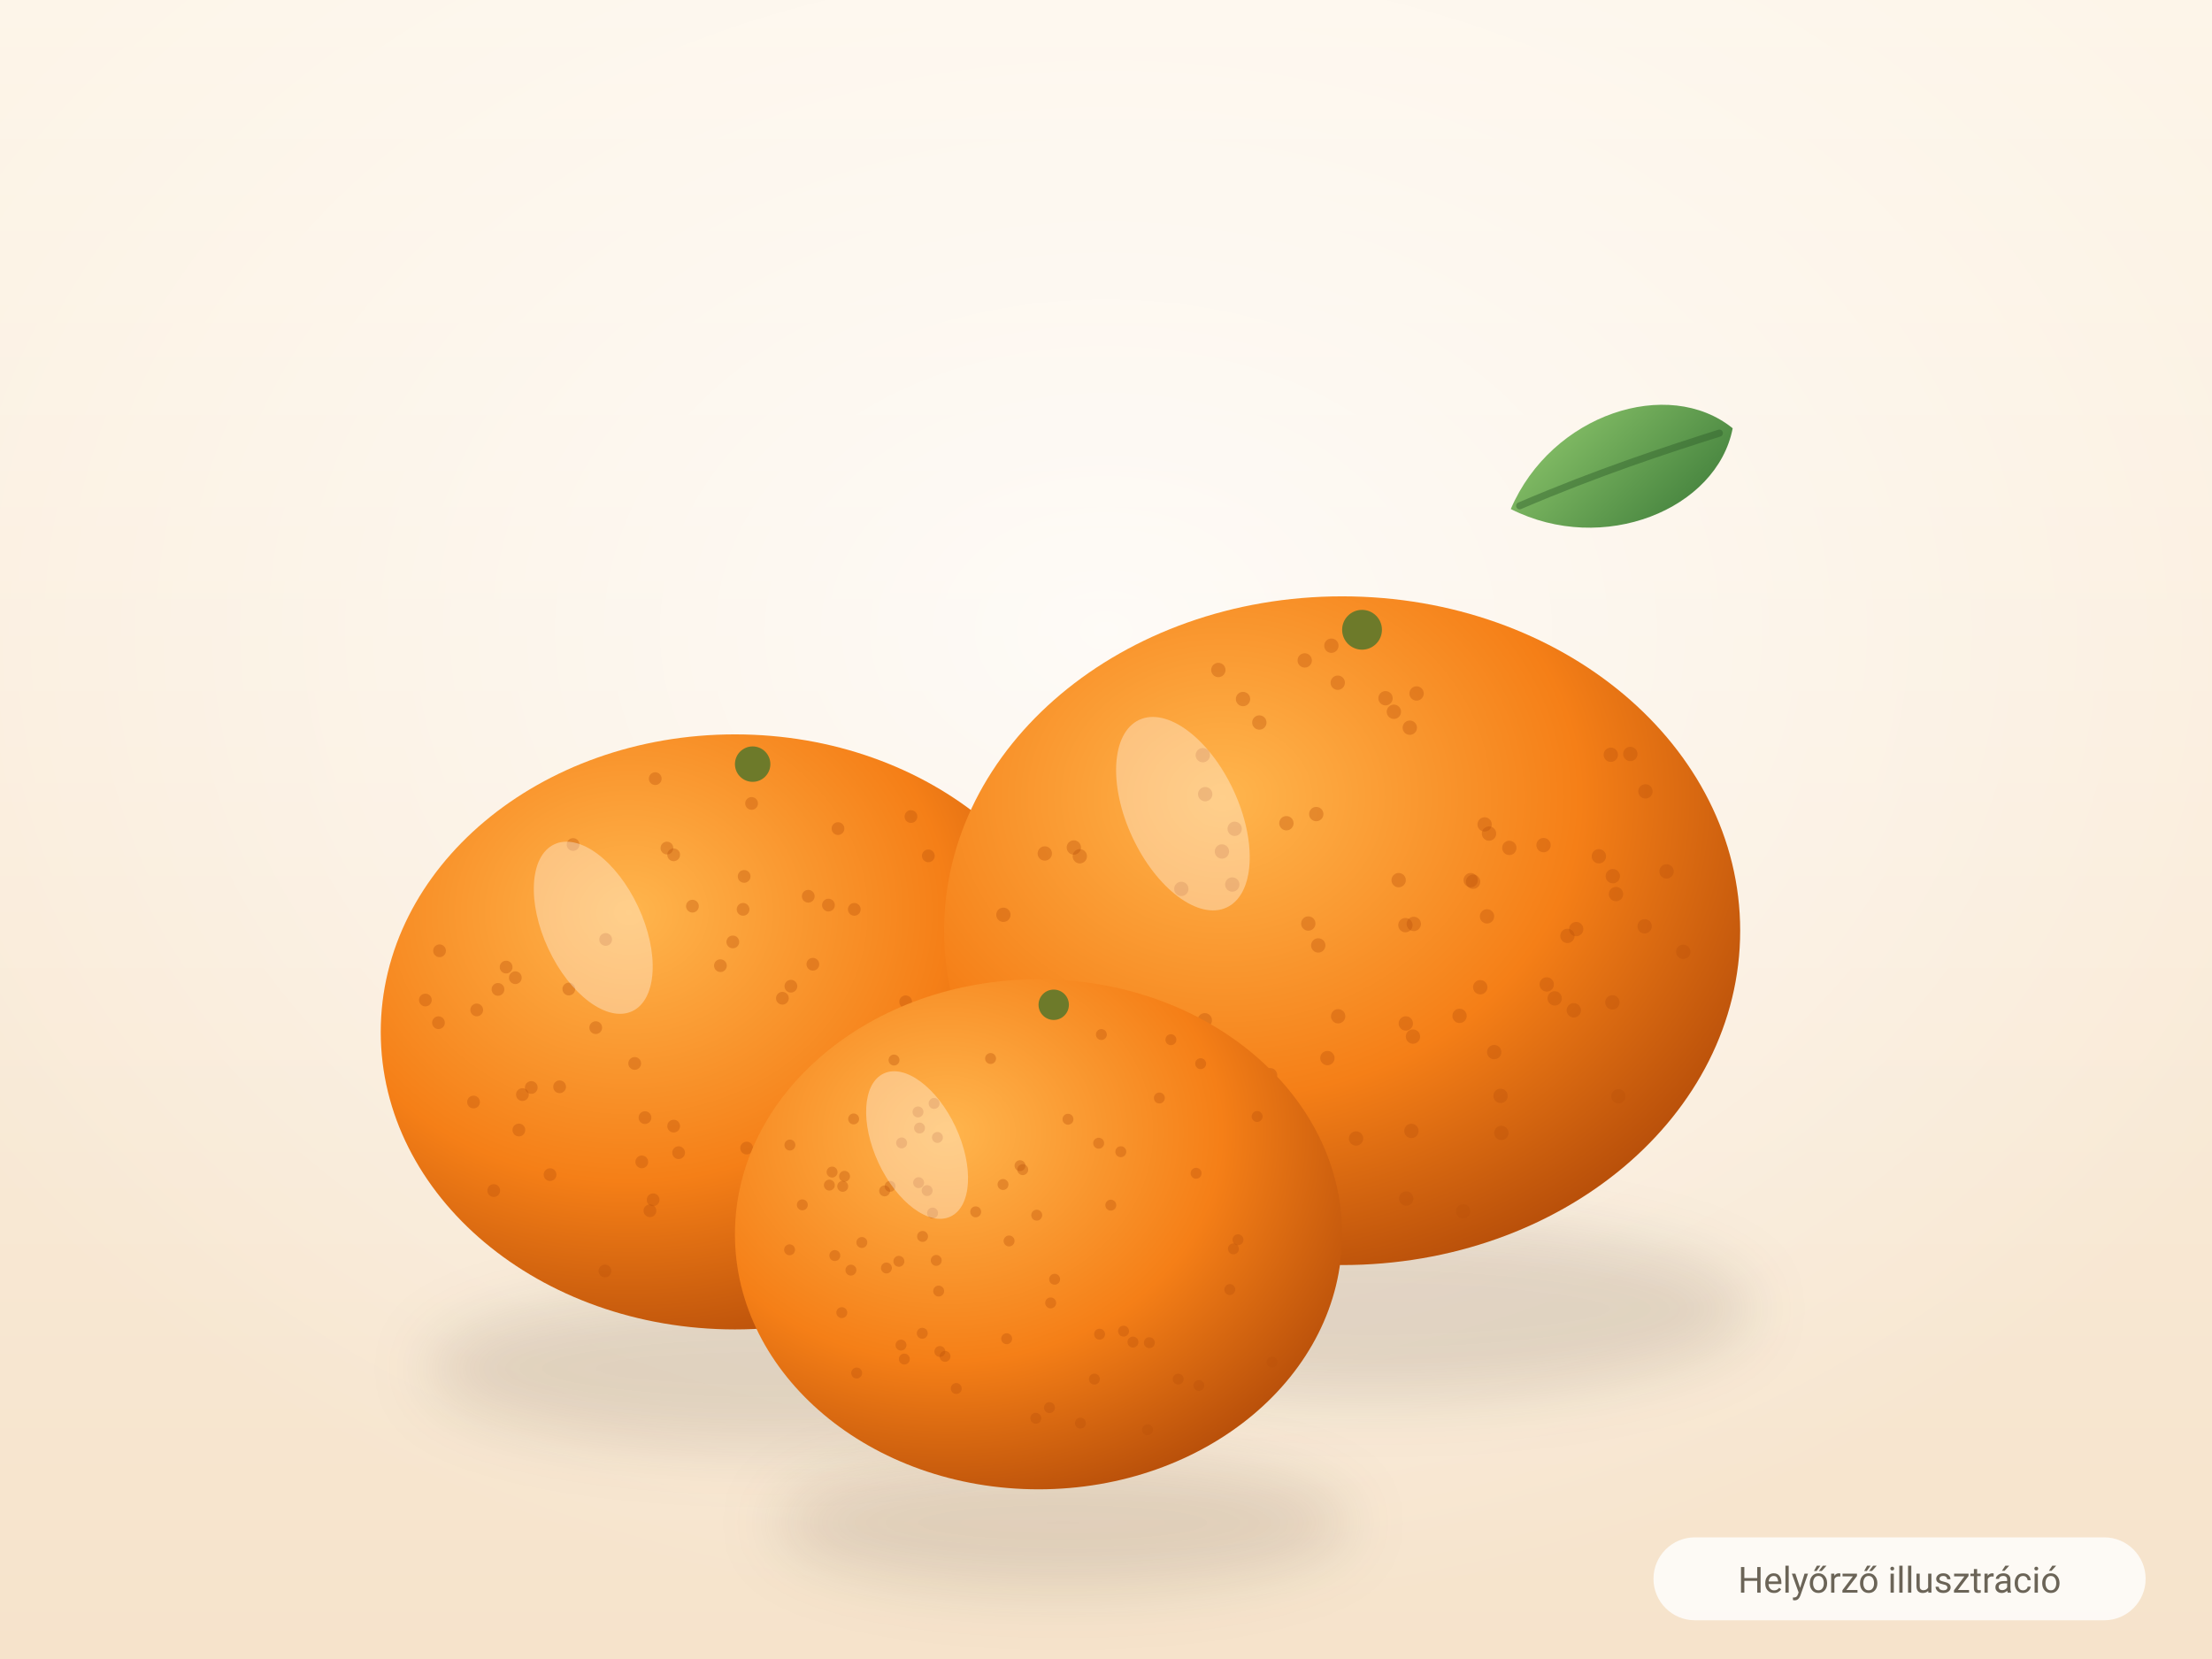
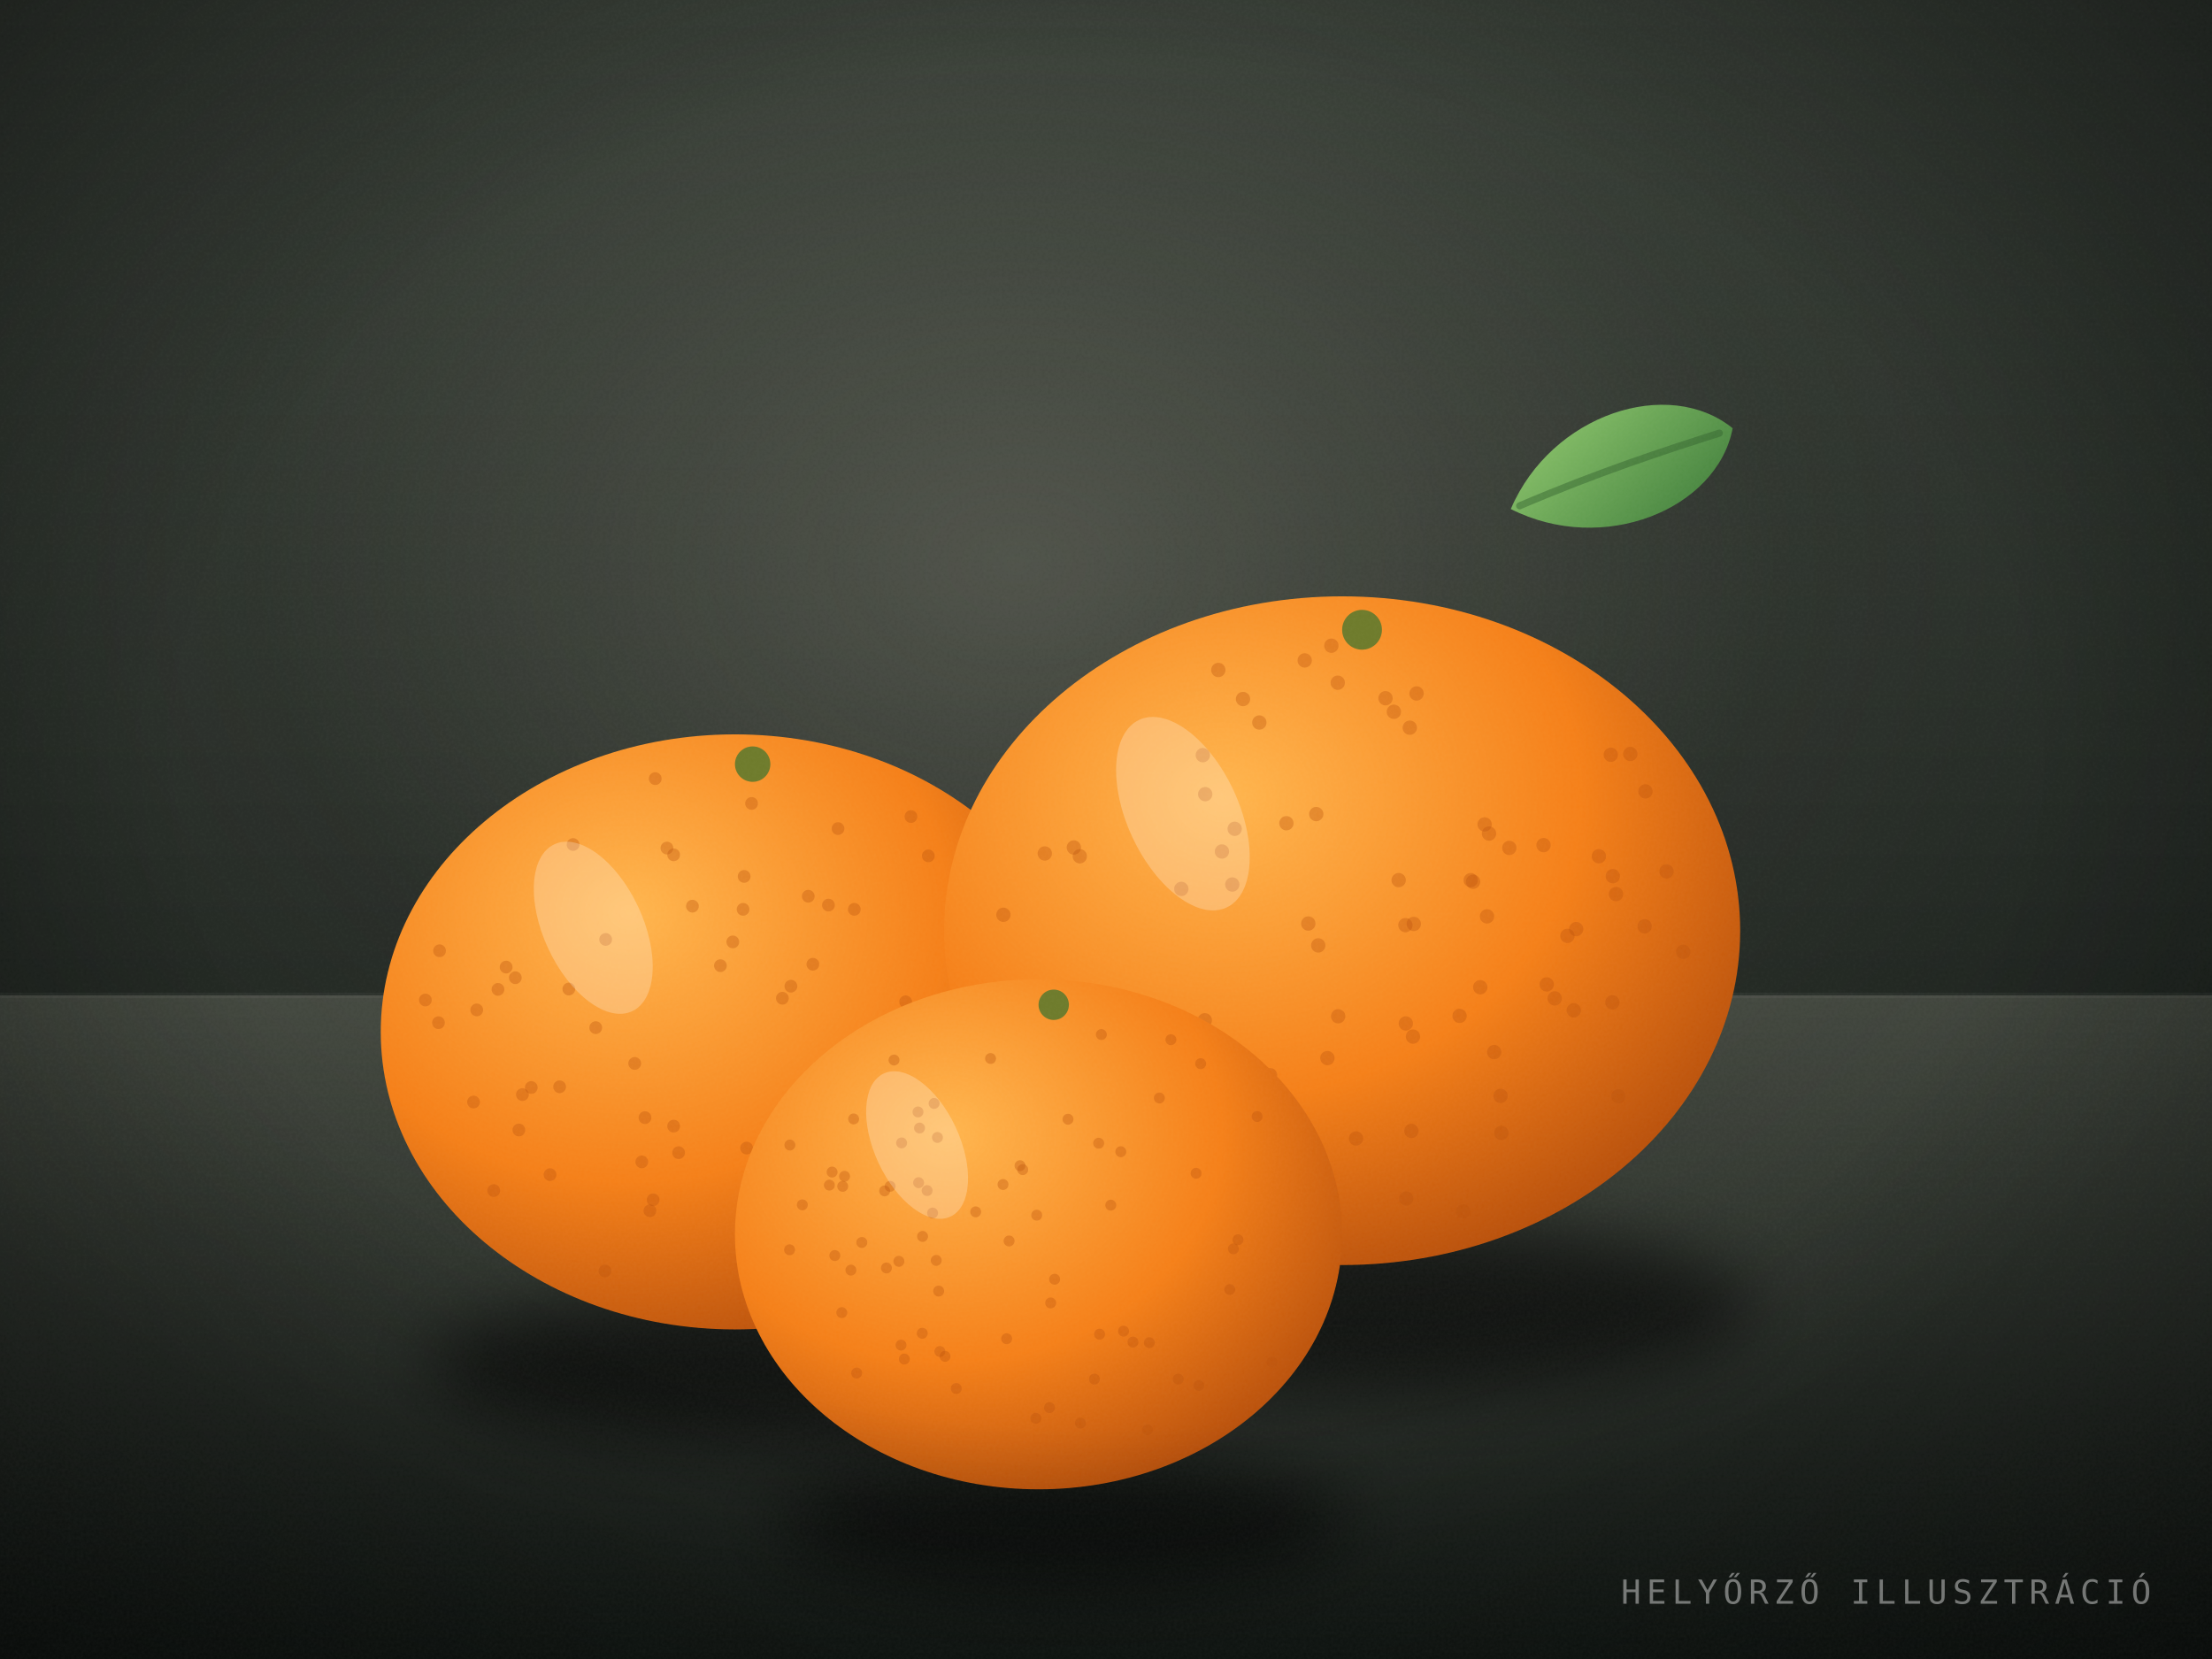
<svg xmlns="http://www.w3.org/2000/svg" viewBox="0 0 800 600" width="800" height="600" role="img">
  <defs>
    <linearGradient id="bg" x1="0" y1="0" x2="0" y2="1">
-       <stop offset="0" stop-color="#FDF5E9" />
-       <stop offset="1" stop-color="#F6E3CB" />
+       <stop offset="0" stop-color="#2d342d" />
+       <stop offset="1" stop-color="#0d120f" />
    </linearGradient>
-     <radialGradient id="glow" cx="50%" cy="38%" r="60%">
-       <stop offset="0" stop-color="#fff" stop-opacity="0.75" />
-       <stop offset="1" stop-color="#fff" stop-opacity="0" />
+     <linearGradient id="floor" x1="0" y1="0" x2="0" y2="1">
+       <stop offset="0" stop-color="#3b4038" />
+       <stop offset="1" stop-color="#101612" />
+     </linearGradient>
+     <radialGradient id="spot" cx="46%" cy="34%" r="62%">
+       <stop offset="0" stop-color="#fff6df" stop-opacity="0.2" />
+       <stop offset="0.55" stop-color="#fff6df" stop-opacity="0.05" />
+       <stop offset="1" stop-color="#fff6df" stop-opacity="0" />
+     </radialGradient>
+     <radialGradient id="vig" cx="50%" cy="45%" r="75%">
+       <stop offset="0.55" stop-color="#000" stop-opacity="0" />
+       <stop offset="1" stop-color="#000" stop-opacity="0.55" />
    </radialGradient>
    <filter id="soft" x="-50%" y="-50%" width="200%" height="200%">
-       <feGaussianBlur stdDeviation="9" />
+       <feGaussianBlur stdDeviation="10" />
+     </filter>
+     <filter id="grain">
+       <feTurbulence type="fractalNoise" baseFrequency="0.9" numOctaves="2" stitchTiles="stitch" />
+       <feColorMatrix values="0 0 0 0 1  0 0 0 0 1  0 0 0 0 1  0 0 0 0.5 0" />
    </filter>
    <radialGradient id="ct1" cx="35%" cy="30%" r="75%">
      <stop offset="0" stop-color="#FFB54D" />
      <stop offset="0.6" stop-color="#F57F17" />
      <stop offset="1" stop-color="#B9500A" />
    </radialGradient>
    <radialGradient id="ct2" cx="35%" cy="30%" r="75%">
      <stop offset="0" stop-color="#FFB54D" />
      <stop offset="0.6" stop-color="#F57F17" />
      <stop offset="1" stop-color="#B9500A" />
    </radialGradient>
    <radialGradient id="ct3" cx="35%" cy="30%" r="75%">
      <stop offset="0" stop-color="#FFB54D" />
      <stop offset="0.6" stop-color="#F57F17" />
      <stop offset="1" stop-color="#B9500A" />
    </radialGradient>
    <linearGradient id="lf4" x1="0" y1="0" x2="1" y2="1">
      <stop offset="0" stop-color="#8CC56B" />
      <stop offset="1" stop-color="#3F7D3A" />
    </linearGradient>
  </defs>
  <rect width="800" height="600" fill="url(#bg)" />
-   <rect width="800" height="600" fill="url(#glow)" />
+   <rect y="360" width="800" height="240" fill="url(#floor)" />
+   <rect y="359" width="800" height="2" fill="#ffffff" opacity="0.04" />
+   <rect width="800" height="600" fill="url(#spot)" />
  <g transform="translate(400 300) scale(1.22) translate(-400 -300)">
-     <ellipse cx="298.4" cy="459.75" rx="99.75" ry="23.1" fill="#3b2f1e" opacity="0.13" filter="url(#soft)" />
+     <ellipse cx="298.4" cy="459.75" rx="99.75" ry="23.1" fill="#000" opacity="0.6" filter="url(#soft)" />
    <g transform="translate(290 360) rotate(0) scale(105)">
      <ellipse rx="1" ry="0.84" fill="url(#ct1)" />
      <circle cx="0.032" cy="0.467" r="0.018" fill="#B9500A" opacity="0.35" />
      <circle cx="0.3" cy="0.058" r="0.018" fill="#B9500A" opacity="0.35" />
      <circle cx="-0.522" cy="0.403" r="0.018" fill="#B9500A" opacity="0.35" />
      <circle cx="-0.729" cy="-0.062" r="0.018" fill="#B9500A" opacity="0.35" />
      <circle cx="-0.365" cy="-0.261" r="0.018" fill="#B9500A" opacity="0.35" />
      <circle cx="0.048" cy="0.754" r="0.018" fill="#B9500A" opacity="0.35" />
      <circle cx="-0.263" cy="0.367" r="0.018" fill="#B9500A" opacity="0.35" />
      <circle cx="-0.006" cy="-0.254" r="0.018" fill="#B9500A" opacity="0.35" />
      <circle cx="-0.62" cy="-0.153" r="0.018" fill="#B9500A" opacity="0.35" />
      <circle cx="0.482" cy="-0.085" r="0.018" fill="#B9500A" opacity="0.35" />
      <circle cx="0.207" cy="-0.383" r="0.018" fill="#B9500A" opacity="0.35" />
      <circle cx="-0.283" cy="0.089" r="0.018" fill="#B9500A" opacity="0.35" />
      <circle cx="-0.61" cy="0.277" r="0.018" fill="#B9500A" opacity="0.35" />
      <circle cx="0.375" cy="0.623" r="0.018" fill="#B9500A" opacity="0.35" />
      <circle cx="0.321" cy="0.501" r="0.018" fill="#B9500A" opacity="0.35" />
      <circle cx="-0.681" cy="0.448" r="0.018" fill="#B9500A" opacity="0.35" />
      <circle cx="0.674" cy="-0.264" r="0.018" fill="#B9500A" opacity="0.35" />
      <circle cx="0.047" cy="-0.645" r="0.018" fill="#B9500A" opacity="0.35" />
      <circle cx="0.134" cy="-0.095" r="0.018" fill="#B9500A" opacity="0.35" />
      <circle cx="0.026" cy="-0.439" r="0.018" fill="#B9500A" opacity="0.35" />
      <circle cx="0.799" cy="0.064" r="0.018" fill="#B9500A" opacity="0.35" />
      <circle cx="-0.24" cy="0.505" r="0.018" fill="#B9500A" opacity="0.35" />
      <circle cx="-0.173" cy="0.266" r="0.018" fill="#B9500A" opacity="0.35" />
      <circle cx="0.337" cy="-0.346" r="0.018" fill="#B9500A" opacity="0.35" />
      <circle cx="0.546" cy="-0.497" r="0.018" fill="#B9500A" opacity="0.35" />
      <circle cx="-0.6" cy="0.177" r="0.018" fill="#B9500A" opacity="0.35" />
      <circle cx="-0.837" cy="-0.026" r="0.018" fill="#B9500A" opacity="0.35" />
      <circle cx="-0.646" cy="-0.183" r="0.018" fill="#B9500A" opacity="0.35" />
      <circle cx="0.466" cy="0.002" r="0.018" fill="#B9500A" opacity="0.35" />
      <circle cx="-0.12" cy="-0.355" r="0.018" fill="#B9500A" opacity="0.35" />
      <circle cx="0.613" cy="-0.256" r="0.018" fill="#B9500A" opacity="0.35" />
      <circle cx="0.325" cy="0.341" r="0.018" fill="#B9500A" opacity="0.35" />
      <circle cx="-0.254" cy="0.242" r="0.018" fill="#B9500A" opacity="0.35" />
      <circle cx="0.684" cy="0.017" r="0.018" fill="#B9500A" opacity="0.35" />
      <circle cx="-0.393" cy="-0.012" r="0.018" fill="#B9500A" opacity="0.35" />
      <circle cx="0.158" cy="-0.129" r="0.018" fill="#B9500A" opacity="0.35" />
      <circle cx="-0.469" cy="-0.121" r="0.018" fill="#B9500A" opacity="0.35" />
      <circle cx="-0.457" cy="-0.529" r="0.018" fill="#B9500A" opacity="0.35" />
      <circle cx="-0.669" cy="-0.12" r="0.018" fill="#B9500A" opacity="0.35" />
      <circle cx="0.849" cy="-0.048" r="0.018" fill="#B9500A" opacity="0.35" />
      <circle cx="0.611" cy="0.062" r="0.018" fill="#B9500A" opacity="0.35" />
      <circle cx="0.802" cy="-0.355" r="0.018" fill="#B9500A" opacity="0.35" />
      <circle cx="-0.225" cy="-0.715" r="0.018" fill="#B9500A" opacity="0.35" />
      <circle cx="-0.231" cy="0.474" r="0.018" fill="#B9500A" opacity="0.35" />
      <circle cx="-0.738" cy="0.198" r="0.018" fill="#B9500A" opacity="0.35" />
      <circle cx="0.113" cy="0.495" r="0.018" fill="#B9500A" opacity="0.35" />
      <circle cx="0.033" cy="0.328" r="0.018" fill="#B9500A" opacity="0.35" />
      <circle cx="-0.575" cy="0.157" r="0.018" fill="#B9500A" opacity="0.35" />
      <circle cx="0.351" cy="0.184" r="0.018" fill="#B9500A" opacity="0.35" />
      <circle cx="0.023" cy="-0.346" r="0.018" fill="#B9500A" opacity="0.35" />
      <circle cx="0.902" cy="-0.078" r="0.018" fill="#B9500A" opacity="0.35" />
      <circle cx="-0.874" cy="-0.09" r="0.018" fill="#B9500A" opacity="0.35" />
      <circle cx="0.287" cy="0.671" r="0.018" fill="#B9500A" opacity="0.35" />
      <circle cx="0.497" cy="-0.608" r="0.018" fill="#B9500A" opacity="0.35" />
      <circle cx="-0.192" cy="-0.519" r="0.018" fill="#B9500A" opacity="0.35" />
      <circle cx="-0.495" cy="0.155" r="0.018" fill="#B9500A" opacity="0.35" />
      <circle cx="-0.834" cy="-0.229" r="0.018" fill="#B9500A" opacity="0.35" />
      <circle cx="-0.173" cy="-0.5" r="0.018" fill="#B9500A" opacity="0.35" />
      <circle cx="-0.159" cy="0.341" r="0.018" fill="#B9500A" opacity="0.35" />
      <circle cx="0.291" cy="-0.574" r="0.018" fill="#B9500A" opacity="0.35" />
      <circle cx="0.492" cy="0.041" r="0.018" fill="#B9500A" opacity="0.35" />
      <circle cx="0.22" cy="-0.191" r="0.018" fill="#B9500A" opacity="0.35" />
      <circle cx="0.045" cy="0.483" r="0.018" fill="#B9500A" opacity="0.35" />
      <circle cx="-0.367" cy="0.675" r="0.018" fill="#B9500A" opacity="0.35" />
      <circle cx="0.405" cy="0.557" r="0.018" fill="#B9500A" opacity="0.35" />
      <circle cx="0.54" cy="0.623" r="0.018" fill="#B9500A" opacity="0.35" />
      <circle cx="0.264" cy="-0.358" r="0.018" fill="#B9500A" opacity="0.35" />
      <circle cx="-0.041" cy="-0.187" r="0.018" fill="#B9500A" opacity="0.35" />
      <circle cx="0.735" cy="-0.155" r="0.018" fill="#B9500A" opacity="0.35" />
      <circle cx="0.553" cy="0.452" r="0.018" fill="#B9500A" opacity="0.35" />
      <circle cx="0.05" cy="-0.756" r="0.05" fill="#6d7a2a" />
-       <ellipse cx="-0.4" cy="-0.294" rx="0.14" ry="0.26" transform="rotate(-25 -0.4 -0.294)" fill="#fff" opacity="0.35" />
-     </g>
-     <ellipse cx="479.44" cy="442.1" rx="112.1" ry="25.96" fill="#3b2f1e" opacity="0.13" filter="url(#soft)" />
+       <ellipse cx="-0.4" cy="-0.294" rx="0.14" ry="0.26" transform="rotate(-25 -0.4 -0.294)" fill="#fff" opacity="0.245" />
+     </g>
+     <ellipse cx="479.44" cy="442.1" rx="112.1" ry="25.96" fill="#000" opacity="0.6" filter="url(#soft)" />
    <g transform="translate(470 330) rotate(0) scale(118)">
      <ellipse rx="1" ry="0.84" fill="url(#ct2)" />
      <circle cx="0.035" cy="0.522" r="0.018" fill="#B9500A" opacity="0.35" />
      <circle cx="-0.065" cy="-0.293" r="0.018" fill="#B9500A" opacity="0.35" />
      <circle cx="0.514" cy="0.135" r="0.018" fill="#B9500A" opacity="0.35" />
      <circle cx="0.645" cy="-0.187" r="0.018" fill="#B9500A" opacity="0.35" />
      <circle cx="0.382" cy="0.305" r="0.018" fill="#B9500A" opacity="0.35" />
      <circle cx="-0.249" cy="-0.582" r="0.018" fill="#B9500A" opacity="0.35" />
      <circle cx="-0.181" cy="0.363" r="0.018" fill="#B9500A" opacity="0.35" />
      <circle cx="0.688" cy="-0.092" r="0.018" fill="#B9500A" opacity="0.35" />
      <circle cx="-0.208" cy="-0.523" r="0.018" fill="#B9500A" opacity="0.35" />
      <circle cx="-0.037" cy="0.32" r="0.018" fill="#B9500A" opacity="0.35" />
      <circle cx="-0.851" cy="-0.04" r="0.018" fill="#B9500A" opacity="0.35" />
      <circle cx="0.295" cy="0.214" r="0.018" fill="#B9500A" opacity="0.35" />
      <circle cx="-0.085" cy="-0.018" r="0.018" fill="#B9500A" opacity="0.35" />
      <circle cx="0.109" cy="-0.584" r="0.018" fill="#B9500A" opacity="0.35" />
      <circle cx="0.364" cy="-0.036" r="0.018" fill="#B9500A" opacity="0.35" />
      <circle cx="0.18" cy="-0.017" r="0.018" fill="#B9500A" opacity="0.35" />
      <circle cx="0.369" cy="-0.244" r="0.018" fill="#B9500A" opacity="0.35" />
      <circle cx="0.4" cy="0.508" r="0.018" fill="#B9500A" opacity="0.35" />
      <circle cx="-0.027" cy="-0.716" r="0.018" fill="#B9500A" opacity="0.35" />
      <circle cx="-0.35" cy="-0.441" r="0.018" fill="#B9500A" opacity="0.35" />
      <circle cx="-0.011" cy="-0.623" r="0.018" fill="#B9500A" opacity="0.35" />
      <circle cx="0.142" cy="-0.127" r="0.018" fill="#B9500A" opacity="0.35" />
      <circle cx="0.329" cy="-0.123" r="0.018" fill="#B9500A" opacity="0.35" />
      <circle cx="-0.01" cy="0.215" r="0.018" fill="#B9500A" opacity="0.35" />
      <circle cx="0.16" cy="0.233" r="0.018" fill="#B9500A" opacity="0.35" />
      <circle cx="-0.344" cy="-0.343" r="0.018" fill="#B9500A" opacity="0.35" />
      <circle cx="-0.674" cy="-0.209" r="0.018" fill="#B9500A" opacity="0.35" />
      <circle cx="-0.504" cy="0.628" r="0.018" fill="#B9500A" opacity="0.35" />
      <circle cx="0.815" cy="-0.149" r="0.018" fill="#B9500A" opacity="0.35" />
      <circle cx="0.857" cy="0.053" r="0.018" fill="#B9500A" opacity="0.35" />
      <circle cx="-0.276" cy="-0.116" r="0.018" fill="#B9500A" opacity="0.35" />
      <circle cx="0.398" cy="0.415" r="0.018" fill="#B9500A" opacity="0.35" />
      <circle cx="-0.311" cy="-0.655" r="0.018" fill="#B9500A" opacity="0.35" />
      <circle cx="-0.094" cy="-0.679" r="0.018" fill="#B9500A" opacity="0.35" />
      <circle cx="-0.155" cy="0.702" r="0.018" fill="#B9500A" opacity="0.35" />
      <circle cx="-0.659" cy="-0.187" r="0.018" fill="#B9500A" opacity="0.35" />
      <circle cx="0.724" cy="-0.444" r="0.018" fill="#B9500A" opacity="0.35" />
      <circle cx="0.42" cy="-0.208" r="0.018" fill="#B9500A" opacity="0.35" />
      <circle cx="0.588" cy="-0.004" r="0.018" fill="#B9500A" opacity="0.35" />
      <circle cx="0.76" cy="-0.011" r="0.018" fill="#B9500A" opacity="0.35" />
      <circle cx="0.13" cy="-0.55" r="0.018" fill="#B9500A" opacity="0.35" />
      <circle cx="0.679" cy="0.18" r="0.018" fill="#B9500A" opacity="0.35" />
      <circle cx="0.694" cy="0.416" r="0.018" fill="#B9500A" opacity="0.35" />
      <circle cx="0.347" cy="0.142" r="0.018" fill="#B9500A" opacity="0.35" />
      <circle cx="0.534" cy="0.17" r="0.018" fill="#B9500A" opacity="0.35" />
      <circle cx="0.17" cy="-0.51" r="0.018" fill="#B9500A" opacity="0.35" />
      <circle cx="-0.333" cy="0.711" r="0.018" fill="#B9500A" opacity="0.35" />
      <circle cx="0.566" cy="0.013" r="0.018" fill="#B9500A" opacity="0.35" />
      <circle cx="0.161" cy="0.673" r="0.018" fill="#B9500A" opacity="0.35" />
      <circle cx="-0.302" cy="-0.199" r="0.018" fill="#B9500A" opacity="0.35" />
      <circle cx="-0.411" cy="0.416" r="0.018" fill="#B9500A" opacity="0.35" />
      <circle cx="0.323" cy="-0.127" r="0.018" fill="#B9500A" opacity="0.35" />
      <circle cx="0.582" cy="0.2" r="0.018" fill="#B9500A" opacity="0.35" />
      <circle cx="0.178" cy="0.266" r="0.018" fill="#B9500A" opacity="0.35" />
      <circle cx="0.506" cy="-0.215" r="0.018" fill="#B9500A" opacity="0.35" />
      <circle cx="0.159" cy="-0.014" r="0.018" fill="#B9500A" opacity="0.35" />
      <circle cx="-0.747" cy="-0.194" r="0.018" fill="#B9500A" opacity="0.35" />
      <circle cx="-0.27" cy="-0.256" r="0.018" fill="#B9500A" opacity="0.35" />
      <circle cx="0.358" cy="-0.267" r="0.018" fill="#B9500A" opacity="0.35" />
      <circle cx="0.304" cy="0.705" r="0.018" fill="#B9500A" opacity="0.35" />
      <circle cx="0.68" cy="-0.137" r="0.018" fill="#B9500A" opacity="0.35" />
      <circle cx="-0.14" cy="-0.27" r="0.018" fill="#B9500A" opacity="0.35" />
      <circle cx="0.675" cy="-0.442" r="0.018" fill="#B9500A" opacity="0.35" />
      <circle cx="0.174" cy="0.503" r="0.018" fill="#B9500A" opacity="0.35" />
      <circle cx="-0.06" cy="0.037" r="0.018" fill="#B9500A" opacity="0.35" />
      <circle cx="-0.345" cy="0.225" r="0.018" fill="#B9500A" opacity="0.35" />
      <circle cx="-0.101" cy="0.508" r="0.018" fill="#B9500A" opacity="0.35" />
      <circle cx="0.187" cy="-0.596" r="0.018" fill="#B9500A" opacity="0.35" />
      <circle cx="-0.404" cy="-0.105" r="0.018" fill="#B9500A" opacity="0.35" />
      <circle cx="0.762" cy="-0.35" r="0.018" fill="#B9500A" opacity="0.35" />
      <circle cx="0.05" cy="-0.756" r="0.05" fill="#6d7a2a" />
-       <ellipse cx="-0.4" cy="-0.294" rx="0.14" ry="0.26" transform="rotate(-25 -0.4 -0.294)" fill="#fff" opacity="0.35" />
-     </g>
-     <ellipse cx="387.2" cy="505.5" rx="85.5" ry="19.8" fill="#3b2f1e" opacity="0.13" filter="url(#soft)" />
+       <ellipse cx="-0.4" cy="-0.294" rx="0.14" ry="0.26" transform="rotate(-25 -0.4 -0.294)" fill="#fff" opacity="0.245" />
+     </g>
+     <ellipse cx="387.2" cy="505.5" rx="85.5" ry="19.8" fill="#000" opacity="0.6" filter="url(#soft)" />
    <g transform="translate(380 420) rotate(0) scale(90)">
      <ellipse rx="1" ry="0.84" fill="url(#ct3)" />
      <circle cx="0.036" cy="0.571" r="0.018" fill="#B9500A" opacity="0.35" />
      <circle cx="-0.329" cy="0.187" r="0.018" fill="#B9500A" opacity="0.35" />
      <circle cx="-0.061" cy="-0.226" r="0.018" fill="#B9500A" opacity="0.35" />
      <circle cx="-0.453" cy="0.365" r="0.018" fill="#B9500A" opacity="0.35" />
      <circle cx="-0.392" cy="-0.35" r="0.018" fill="#B9500A" opacity="0.35" />
      <circle cx="0.311" cy="0.355" r="0.018" fill="#B9500A" opacity="0.35" />
      <circle cx="-0.105" cy="0.344" r="0.018" fill="#B9500A" opacity="0.35" />
      <circle cx="0.053" cy="0.148" r="0.018" fill="#B9500A" opacity="0.35" />
      <circle cx="0.398" cy="-0.449" r="0.018" fill="#B9500A" opacity="0.35" />
      <circle cx="-0.207" cy="-0.074" r="0.018" fill="#B9500A" opacity="0.35" />
      <circle cx="0.184" cy="0.477" r="0.018" fill="#B9500A" opacity="0.35" />
      <circle cx="0.097" cy="-0.379" r="0.018" fill="#B9500A" opacity="0.35" />
      <circle cx="-0.344" cy="-0.431" r="0.018" fill="#B9500A" opacity="0.35" />
      <circle cx="-0.383" cy="0.326" r="0.018" fill="#B9500A" opacity="0.35" />
      <circle cx="0.207" cy="-0.658" r="0.018" fill="#B9500A" opacity="0.35" />
      <circle cx="-0.367" cy="-0.144" r="0.018" fill="#B9500A" opacity="0.35" />
      <circle cx="0.534" cy="-0.562" r="0.018" fill="#B9500A" opacity="0.35" />
      <circle cx="-0.639" cy="-0.191" r="0.018" fill="#B9500A" opacity="0.35" />
      <circle cx="-0.609" cy="-0.38" r="0.018" fill="#B9500A" opacity="0.35" />
      <circle cx="-0.68" cy="-0.205" r="0.018" fill="#B9500A" opacity="0.35" />
      <circle cx="-0.671" cy="0.07" r="0.018" fill="#B9500A" opacity="0.35" />
      <circle cx="-0.648" cy="0.258" r="0.018" fill="#B9500A" opacity="0.35" />
      <circle cx="-0.349" cy="-0.07" r="0.018" fill="#B9500A" opacity="0.35" />
      <circle cx="-0.476" cy="-0.574" r="0.018" fill="#B9500A" opacity="0.35" />
      <circle cx="-0.618" cy="0.118" r="0.018" fill="#B9500A" opacity="0.35" />
      <circle cx="0.198" cy="-0.3" r="0.018" fill="#B9500A" opacity="0.35" />
      <circle cx="-0.451" cy="-0.301" r="0.018" fill="#B9500A" opacity="0.35" />
      <circle cx="0.365" cy="0.357" r="0.018" fill="#B9500A" opacity="0.35" />
      <circle cx="0.519" cy="-0.201" r="0.018" fill="#B9500A" opacity="0.35" />
      <circle cx="-0.271" cy="0.508" r="0.018" fill="#B9500A" opacity="0.35" />
      <circle cx="0.138" cy="0.622" r="0.018" fill="#B9500A" opacity="0.35" />
      <circle cx="0.46" cy="0.477" r="0.018" fill="#B9500A" opacity="0.35" />
      <circle cx="0.642" cy="0.048" r="0.018" fill="#B9500A" opacity="0.35" />
      <circle cx="-0.097" cy="0.022" r="0.018" fill="#B9500A" opacity="0.35" />
      <circle cx="0.63" cy="0.182" r="0.018" fill="#B9500A" opacity="0.35" />
      <circle cx="0.04" cy="0.226" r="0.018" fill="#B9500A" opacity="0.35" />
      <circle cx="-0.009" cy="0.606" r="0.018" fill="#B9500A" opacity="0.35" />
      <circle cx="0.359" cy="0.644" r="0.018" fill="#B9500A" opacity="0.35" />
      <circle cx="-0.46" cy="0.089" r="0.018" fill="#B9500A" opacity="0.35" />
      <circle cx="0.657" cy="0.018" r="0.018" fill="#B9500A" opacity="0.35" />
      <circle cx="-0.689" cy="-0.162" r="0.018" fill="#B9500A" opacity="0.35" />
      <circle cx="0.201" cy="0.329" r="0.018" fill="#B9500A" opacity="0.35" />
      <circle cx="-0.82" cy="0.051" r="0.018" fill="#B9500A" opacity="0.35" />
      <circle cx="0.436" cy="-0.641" r="0.018" fill="#B9500A" opacity="0.35" />
      <circle cx="-0.117" cy="-0.164" r="0.018" fill="#B9500A" opacity="0.35" />
      <circle cx="-0.442" cy="0.411" r="0.018" fill="#B9500A" opacity="0.35" />
      <circle cx="-0.599" cy="0.457" r="0.018" fill="#B9500A" opacity="0.35" />
      <circle cx="-0.489" cy="-0.158" r="0.018" fill="#B9500A" opacity="0.35" />
      <circle cx="-0.325" cy="0.386" r="0.018" fill="#B9500A" opacity="0.35" />
      <circle cx="-0.337" cy="0.086" r="0.018" fill="#B9500A" opacity="0.35" />
      <circle cx="-0.006" cy="-0.063" r="0.018" fill="#B9500A" opacity="0.35" />
      <circle cx="-0.308" cy="0.402" r="0.018" fill="#B9500A" opacity="0.35" />
      <circle cx="0.238" cy="-0.096" r="0.018" fill="#B9500A" opacity="0.35" />
      <circle cx="-0.582" cy="0.027" r="0.018" fill="#B9500A" opacity="0.35" />
      <circle cx="0.28" cy="0.319" r="0.018" fill="#B9500A" opacity="0.35" />
      <circle cx="-0.778" cy="-0.097" r="0.018" fill="#B9500A" opacity="0.35" />
      <circle cx="-0.645" cy="-0.158" r="0.018" fill="#B9500A" opacity="0.35" />
      <circle cx="-0.819" cy="-0.294" r="0.018" fill="#B9500A" opacity="0.35" />
      <circle cx="-0.501" cy="0.111" r="0.018" fill="#B9500A" opacity="0.35" />
      <circle cx="-0.395" cy="-0.17" r="0.018" fill="#B9500A" opacity="0.35" />
      <circle cx="0.72" cy="-0.388" r="0.018" fill="#B9500A" opacity="0.35" />
      <circle cx="-0.382" cy="0.007" r="0.018" fill="#B9500A" opacity="0.35" />
      <circle cx="-0.507" cy="-0.143" r="0.018" fill="#B9500A" opacity="0.35" />
      <circle cx="0.769" cy="0.421" r="0.018" fill="#B9500A" opacity="0.35" />
      <circle cx="-0.333" cy="-0.319" r="0.018" fill="#B9500A" opacity="0.35" />
      <circle cx="-0.397" cy="-0.403" r="0.018" fill="#B9500A" opacity="0.35" />
      <circle cx="-0.158" cy="-0.579" r="0.018" fill="#B9500A" opacity="0.35" />
      <circle cx="0.271" cy="-0.272" r="0.018" fill="#B9500A" opacity="0.35" />
      <circle cx="0.528" cy="0.498" r="0.018" fill="#B9500A" opacity="0.35" />
      <circle cx="-0.052" cy="-0.213" r="0.018" fill="#B9500A" opacity="0.35" />
      <circle cx="0.05" cy="-0.756" r="0.05" fill="#6d7a2a" />
-       <ellipse cx="-0.4" cy="-0.294" rx="0.14" ry="0.26" transform="rotate(-25 -0.4 -0.294)" fill="#fff" opacity="0.35" />
+       <ellipse cx="-0.4" cy="-0.294" rx="0.14" ry="0.26" transform="rotate(-25 -0.4 -0.294)" fill="#fff" opacity="0.245" />
    </g>
    <g transform="translate(520 205) rotate(-20) scale(70)">
      <path d="M0 0 C0.3 -0.32 0.82 -0.3 1 0 C0.82 0.3 0.3 0.32 0 0Z" fill="url(#lf4)" />
      <path d="M0.04 0 C0.4 -0.02 0.7 -0.01 0.94 0" stroke="#2f5f2c" stroke-opacity="0.45" stroke-width="0.03" fill="none" stroke-linecap="round" />
    </g>
  </g>
-   <g transform="translate(776 578)">
-     <rect x="-178" y="-22" width="178" height="30" rx="15" fill="#fff" opacity="0.8" />
-     <text x="-89" y="-2" text-anchor="middle" font-family="system-ui, -apple-system, Segoe UI, Roboto, sans-serif" font-size="13" fill="#6b6457">Helyőrző illusztráció</text>
-   </g>
+   <rect width="800" height="600" fill="url(#vig)" />
+   <rect width="800" height="600" filter="url(#grain)" opacity="0.07" />
+   <text x="778" y="580" text-anchor="end" font-family="ui-monospace, SFMono-Regular, Menlo, monospace" font-size="12" letter-spacing="2" fill="#ffffff" fill-opacity="0.42">HELYŐRZŐ ILLUSZTRÁCIÓ</text>
</svg>
